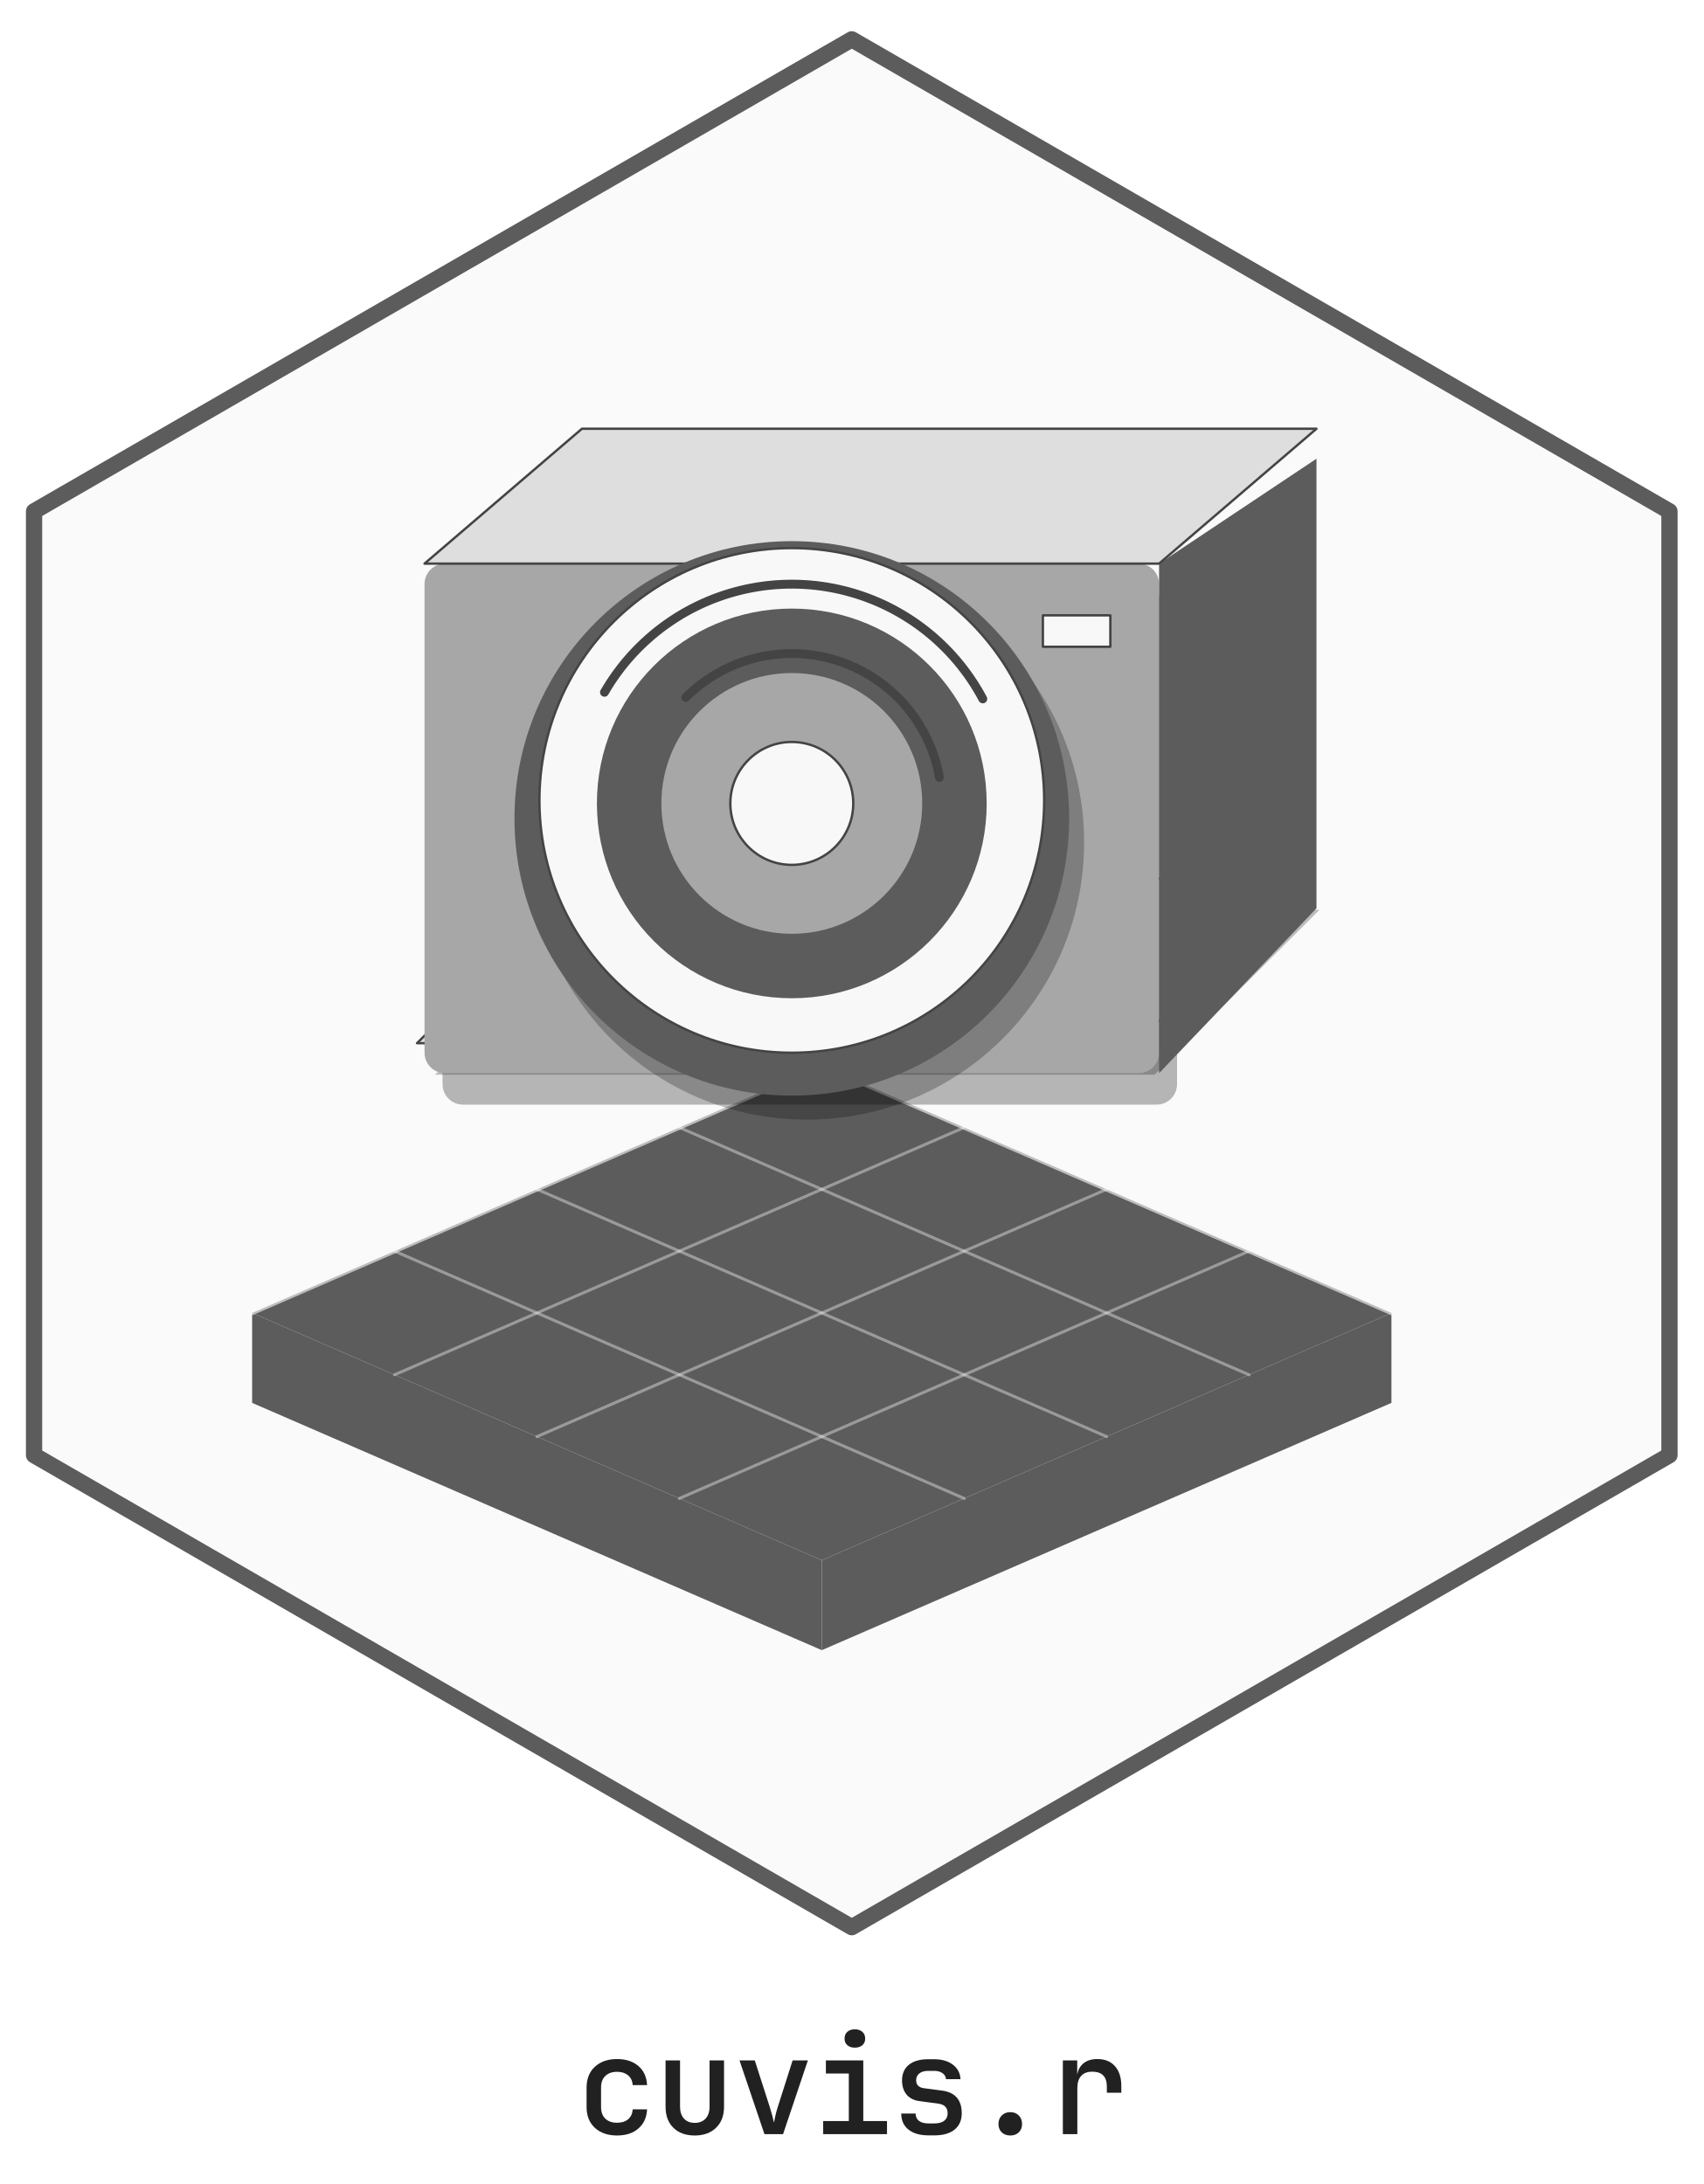
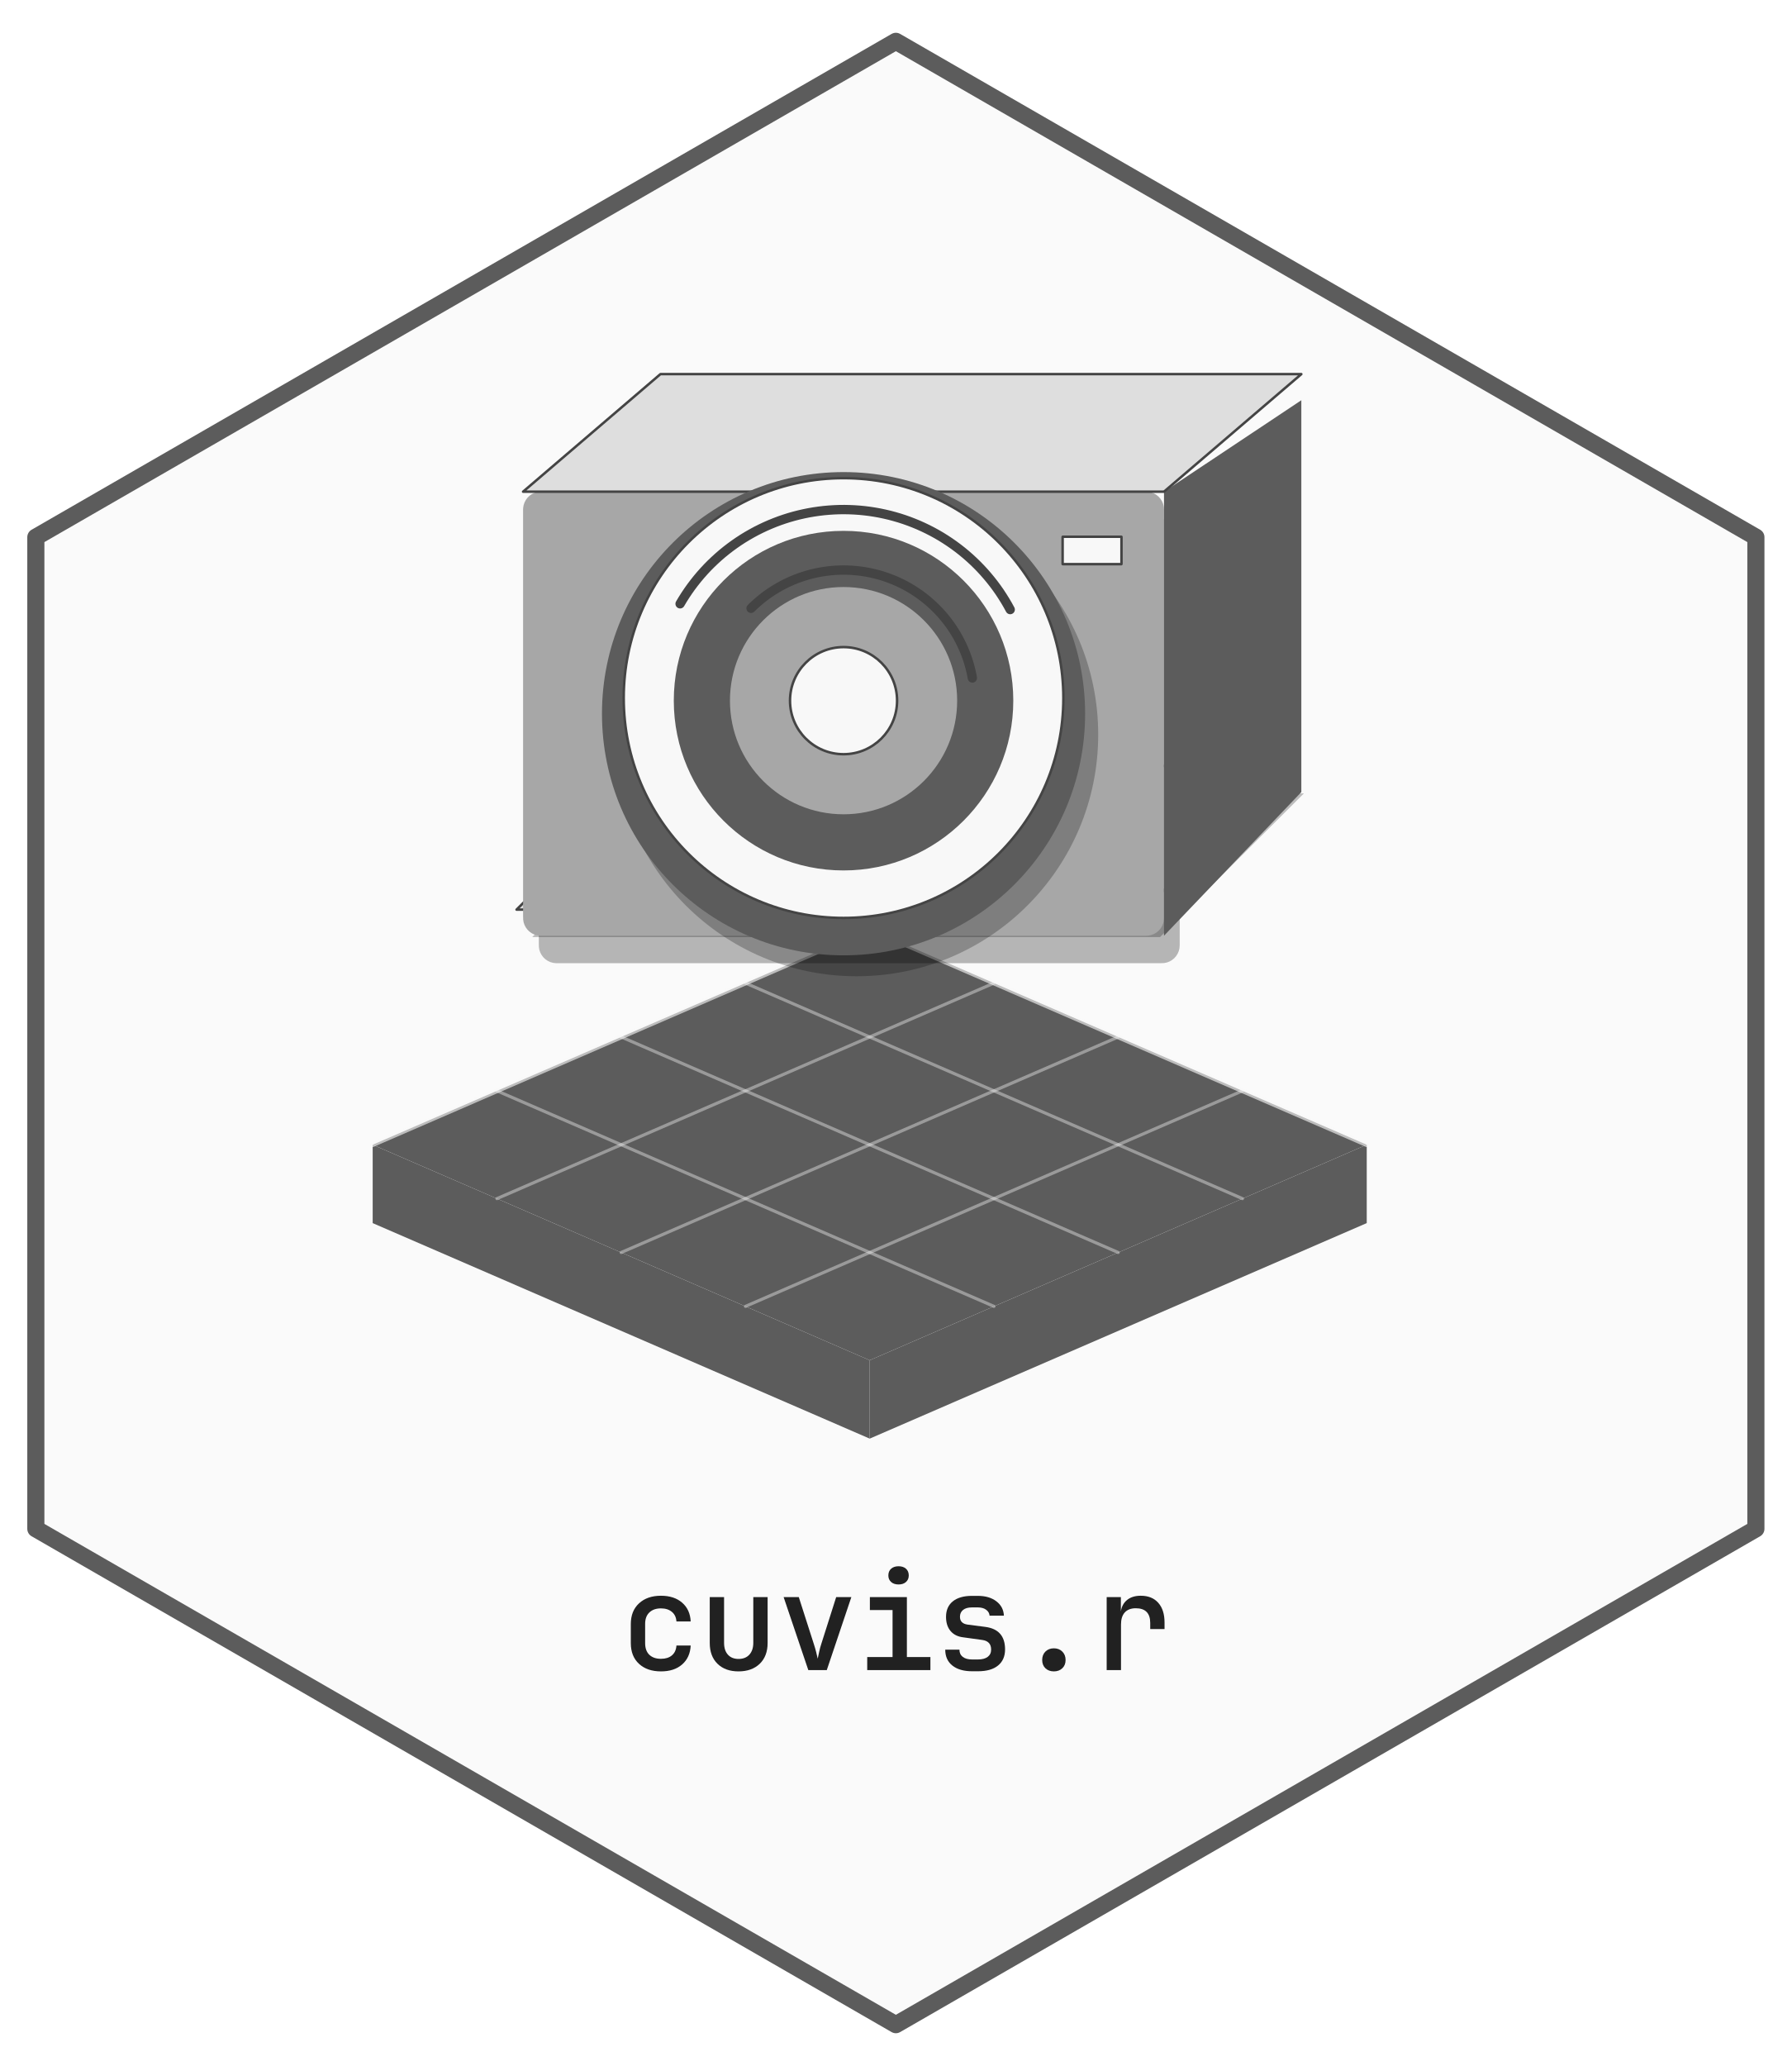
- <svg xmlns="http://www.w3.org/2000/svg" xmlns:xlink="http://www.w3.org/1999/xlink" width="432pt" height="554pt" viewBox="0 0 432 554">
+ <svg xmlns="http://www.w3.org/2000/svg" xmlns:xlink="http://www.w3.org/1999/xlink" width="432pt" height="498pt" viewBox="0 0 432 498">
  <defs>
    <g>
      <g id="glyph-0-0">
-         <path d="M 10.469 0.344 C 8.133 0.344 6.266 -0.301 4.859 -1.594 C 3.453 -2.883 2.75 -4.656 2.75 -6.906 L 2.75 -11.797 C 2.75 -14.035 3.453 -15.801 4.859 -17.094 C 6.266 -18.395 8.133 -19.047 10.469 -19.047 C 12.738 -19.047 14.551 -18.453 15.906 -17.266 C 17.27 -16.086 18 -14.477 18.094 -12.438 L 14.453 -12.438 C 14.379 -13.508 13.984 -14.336 13.266 -14.922 C 12.555 -15.516 11.625 -15.812 10.469 -15.812 C 9.227 -15.812 8.242 -15.461 7.516 -14.766 C 6.785 -14.078 6.422 -13.098 6.422 -11.828 L 6.422 -6.906 C 6.422 -5.613 6.785 -4.617 7.516 -3.922 C 8.242 -3.234 9.227 -2.891 10.469 -2.891 C 11.645 -2.891 12.582 -3.18 13.281 -3.766 C 13.988 -4.359 14.379 -5.203 14.453 -6.297 L 18.094 -6.297 C 18 -4.254 17.27 -2.633 15.906 -1.438 C 14.551 -0.25 12.738 0.344 10.469 0.344 Z M 10.469 0.344 " />
+         <path d="M 9.859 0.312 C 7.66 0.312 5.898 -0.289 4.578 -1.5 C 3.254 -2.719 2.594 -4.383 2.594 -6.5 L 2.594 -11.109 C 2.594 -13.211 3.254 -14.875 4.578 -16.094 C 5.898 -17.312 7.66 -17.922 9.859 -17.922 C 11.992 -17.922 13.695 -17.363 14.969 -16.25 C 16.25 -15.145 16.938 -13.633 17.031 -11.719 L 13.594 -11.719 C 13.531 -12.719 13.16 -13.492 12.484 -14.047 C 11.816 -14.598 10.941 -14.875 9.859 -14.875 C 8.68 -14.875 7.75 -14.547 7.062 -13.891 C 6.383 -13.242 6.047 -12.328 6.047 -11.141 L 6.047 -6.5 C 6.047 -5.281 6.383 -4.344 7.062 -3.688 C 7.75 -3.039 8.68 -2.719 9.859 -2.719 C 10.961 -2.719 11.844 -2.992 12.5 -3.547 C 13.164 -4.109 13.531 -4.898 13.594 -5.922 L 17.031 -5.922 C 16.938 -4.004 16.25 -2.484 14.969 -1.359 C 13.695 -0.242 11.992 0.312 9.859 0.312 Z M 9.859 0.312 " />
      </g>
      <g id="glyph-0-1">
-         <path d="M 10.172 0.344 C 7.898 0.344 6.098 -0.305 4.766 -1.609 C 3.441 -2.91 2.781 -4.688 2.781 -6.938 L 2.781 -18.703 L 6.453 -18.703 L 6.453 -6.969 C 6.453 -5.695 6.781 -4.691 7.438 -3.953 C 8.102 -3.223 9.016 -2.859 10.172 -2.859 C 11.348 -2.859 12.27 -3.223 12.938 -3.953 C 13.602 -4.691 13.938 -5.695 13.938 -6.969 L 13.938 -18.703 L 17.609 -18.703 L 17.609 -6.938 C 17.609 -4.688 16.93 -2.91 15.578 -1.609 C 14.234 -0.305 12.43 0.344 10.172 0.344 Z M 10.172 0.344 " />
+         <path d="M 9.562 0.312 C 7.438 0.312 5.75 -0.297 4.5 -1.516 C 3.25 -2.742 2.625 -4.414 2.625 -6.531 L 2.625 -17.594 L 6.078 -17.594 L 6.078 -6.562 C 6.078 -5.363 6.383 -4.414 7 -3.719 C 7.625 -3.031 8.477 -2.688 9.562 -2.688 C 10.676 -2.688 11.547 -3.031 12.172 -3.719 C 12.805 -4.414 13.125 -5.363 13.125 -6.562 L 13.125 -17.594 L 16.578 -17.594 L 16.578 -6.531 C 16.578 -4.414 15.941 -2.742 14.672 -1.516 C 13.398 -0.297 11.695 0.312 9.562 0.312 Z M 9.562 0.312 " />
      </g>
      <g id="glyph-0-2">
-         <path d="M 7.859 0 L 1.531 -18.703 L 5.406 -18.703 L 9.25 -6.734 C 9.477 -6.023 9.68 -5.328 9.859 -4.641 C 10.035 -3.953 10.172 -3.379 10.266 -2.922 C 10.359 -3.379 10.477 -3.953 10.625 -4.641 C 10.77 -5.328 10.957 -6.023 11.188 -6.734 L 15 -18.703 L 18.875 -18.703 L 12.578 0 Z M 7.859 0 " />
+         <path d="M 7.391 0 L 1.438 -17.594 L 5.094 -17.594 L 8.703 -6.344 C 8.922 -5.676 9.113 -5.016 9.281 -4.359 C 9.445 -3.711 9.57 -3.176 9.656 -2.75 C 9.75 -3.176 9.863 -3.711 10 -4.359 C 10.133 -5.016 10.312 -5.676 10.531 -6.344 L 14.109 -17.594 L 17.766 -17.594 L 11.844 0 Z M 7.391 0 " />
      </g>
      <g id="glyph-0-3">
-         <path d="M 2.75 0 L 2.75 -3.328 L 9.25 -3.328 L 9.25 -15.375 L 3.438 -15.375 L 3.438 -18.703 L 12.922 -18.703 L 12.922 -3.328 L 18.938 -3.328 L 18.938 0 Z M 10.781 -21.938 C 9.988 -21.938 9.352 -22.145 8.875 -22.562 C 8.406 -22.977 8.172 -23.535 8.172 -24.234 C 8.172 -24.961 8.406 -25.535 8.875 -25.953 C 9.352 -26.379 9.988 -26.594 10.781 -26.594 C 11.57 -26.594 12.207 -26.379 12.688 -25.953 C 13.164 -25.535 13.406 -24.961 13.406 -24.234 C 13.406 -23.535 13.164 -22.977 12.688 -22.562 C 12.207 -22.145 11.57 -21.938 10.781 -21.938 Z M 10.781 -21.938 " />
+         <path d="M 2.594 0 L 2.594 -3.141 L 8.703 -3.141 L 8.703 -14.469 L 3.234 -14.469 L 3.234 -17.594 L 12.156 -17.594 L 12.156 -3.141 L 17.828 -3.141 L 17.828 0 Z M 10.156 -20.641 C 9.406 -20.641 8.805 -20.836 8.359 -21.234 C 7.91 -21.629 7.688 -22.156 7.688 -22.812 C 7.688 -23.5 7.91 -24.039 8.359 -24.438 C 8.805 -24.832 9.406 -25.031 10.156 -25.031 C 10.895 -25.031 11.488 -24.832 11.938 -24.438 C 12.383 -24.039 12.609 -23.5 12.609 -22.812 C 12.609 -22.156 12.383 -21.629 11.938 -21.234 C 11.488 -20.836 10.895 -20.641 10.156 -20.641 Z M 10.156 -20.641 " />
      </g>
      <g id="glyph-0-4">
-         <path d="M 9.453 0.312 C 7.297 0.312 5.602 -0.176 4.375 -1.156 C 3.156 -2.133 2.547 -3.492 2.547 -5.234 L 6.188 -5.234 C 6.188 -4.441 6.469 -3.82 7.031 -3.375 C 7.602 -2.938 8.41 -2.719 9.453 -2.719 L 10.953 -2.719 C 12.016 -2.719 12.836 -2.938 13.422 -3.375 C 14.016 -3.82 14.312 -4.453 14.312 -5.266 C 14.312 -6.691 13.551 -7.508 12.031 -7.719 L 7.109 -8.391 C 5.723 -8.578 4.648 -9.129 3.891 -10.047 C 3.129 -10.961 2.75 -12.16 2.75 -13.641 C 2.75 -15.336 3.328 -16.656 4.484 -17.594 C 5.641 -18.531 7.273 -19 9.391 -19 L 10.906 -19 C 12.863 -19 14.445 -18.535 15.656 -17.609 C 16.863 -16.68 17.504 -15.457 17.578 -13.938 L 13.906 -13.938 C 13.863 -14.551 13.57 -15.055 13.031 -15.453 C 12.5 -15.848 11.789 -16.047 10.906 -16.047 L 9.391 -16.047 C 8.41 -16.047 7.656 -15.828 7.125 -15.391 C 6.594 -14.961 6.328 -14.391 6.328 -13.672 C 6.328 -12.516 6.973 -11.844 8.266 -11.656 L 12.891 -11.047 C 16.223 -10.598 17.891 -8.68 17.891 -5.297 C 17.891 -3.516 17.285 -2.133 16.078 -1.156 C 14.879 -0.176 13.172 0.312 10.953 0.312 Z M 9.453 0.312 " />
+         <path d="M 8.891 0.281 C 6.867 0.281 5.281 -0.176 4.125 -1.094 C 2.977 -2.008 2.406 -3.285 2.406 -4.922 L 5.828 -4.922 C 5.828 -4.18 6.094 -3.602 6.625 -3.188 C 7.156 -2.77 7.91 -2.562 8.891 -2.562 L 10.297 -2.562 C 11.305 -2.562 12.086 -2.77 12.641 -3.188 C 13.191 -3.602 13.469 -4.191 13.469 -4.953 C 13.469 -6.297 12.754 -7.066 11.328 -7.266 L 6.688 -7.906 C 5.383 -8.07 4.375 -8.586 3.656 -9.453 C 2.945 -10.316 2.594 -11.441 2.594 -12.828 C 2.594 -14.43 3.133 -15.676 4.219 -16.562 C 5.312 -17.445 6.848 -17.891 8.828 -17.891 L 10.266 -17.891 C 12.109 -17.891 13.598 -17.453 14.734 -16.578 C 15.879 -15.703 16.484 -14.551 16.547 -13.125 L 13.094 -13.125 C 13.051 -13.695 12.773 -14.172 12.266 -14.547 C 11.766 -14.922 11.098 -15.109 10.266 -15.109 L 8.828 -15.109 C 7.91 -15.109 7.203 -14.906 6.703 -14.5 C 6.203 -14.094 5.953 -13.547 5.953 -12.859 C 5.953 -11.773 6.562 -11.145 7.781 -10.969 L 12.125 -10.406 C 15.258 -9.977 16.828 -8.172 16.828 -4.984 C 16.828 -3.305 16.258 -2.008 15.125 -1.094 C 14 -0.176 12.391 0.281 10.297 0.281 Z M 8.891 0.281 " />
      </g>
      <g id="glyph-0-5">
-         <path d="M 10.203 0.344 C 9.316 0.344 8.594 0.078 8.031 -0.453 C 7.477 -0.992 7.203 -1.703 7.203 -2.578 C 7.203 -3.461 7.477 -4.18 8.031 -4.734 C 8.594 -5.297 9.316 -5.578 10.203 -5.578 C 11.086 -5.578 11.805 -5.297 12.359 -4.734 C 12.91 -4.18 13.188 -3.461 13.188 -2.578 C 13.188 -1.703 12.91 -0.992 12.359 -0.453 C 11.805 0.078 11.086 0.344 10.203 0.344 Z M 10.203 0.344 " />
+         <path d="M 9.594 0.312 C 8.77 0.312 8.094 0.062 7.562 -0.438 C 7.039 -0.938 6.781 -1.602 6.781 -2.438 C 6.781 -3.27 7.039 -3.945 7.562 -4.469 C 8.094 -4.988 8.77 -5.25 9.594 -5.25 C 10.426 -5.25 11.102 -4.988 11.625 -4.469 C 12.156 -3.945 12.422 -3.27 12.422 -2.438 C 12.422 -1.602 12.156 -0.938 11.625 -0.438 C 11.102 0.062 10.426 0.312 9.594 0.312 Z M 9.594 0.312 " />
      </g>
      <g id="glyph-0-6">
-         <path d="M 3.531 0 L 3.531 -18.703 L 7.172 -18.703 L 7.172 -15.031 C 7.359 -16.27 7.891 -17.25 8.766 -17.969 C 9.648 -18.688 10.82 -19.047 12.281 -19.047 C 14.195 -19.047 15.688 -18.441 16.75 -17.234 C 17.82 -16.035 18.359 -14.348 18.359 -12.172 L 18.359 -10.5 L 14.688 -10.5 L 14.688 -12.062 C 14.688 -14.582 13.453 -15.844 10.984 -15.844 C 9.754 -15.844 8.816 -15.484 8.172 -14.766 C 7.523 -14.055 7.203 -13.02 7.203 -11.656 L 7.203 0 Z M 3.531 0 " />
+         <path d="M 3.328 0 L 3.328 -17.594 L 6.75 -17.594 L 6.75 -14.141 C 6.926 -15.316 7.426 -16.238 8.25 -16.906 C 9.082 -17.582 10.18 -17.922 11.547 -17.922 C 13.359 -17.922 14.766 -17.352 15.766 -16.219 C 16.773 -15.094 17.281 -13.504 17.281 -11.453 L 17.281 -9.891 L 13.828 -9.891 L 13.828 -11.359 C 13.828 -13.723 12.664 -14.906 10.344 -14.906 C 9.188 -14.906 8.301 -14.566 7.688 -13.891 C 7.082 -13.223 6.781 -12.25 6.781 -10.969 L 6.781 0 Z M 3.328 0 " />
      </g>
    </g>
  </defs>
-   <path fill-rule="nonzero" fill="rgb(98.039%, 98.039%, 98.039%)" fill-opacity="1" stroke-width="4.125" stroke-linecap="round" stroke-linejoin="round" stroke="rgb(36.078%, 36.078%, 36.078%)" stroke-opacity="1" stroke-miterlimit="10" d="M 216 9.977 L 423.359 129.695 L 423.359 369.133 L 216 488.855 L 8.641 369.133 L 8.641 129.695 Z M 216 9.977 " />
-   <path fill-rule="nonzero" fill="rgb(36.078%, 36.078%, 36.078%)" fill-opacity="1" d="M 63.938 333.051 L 208.398 395.777 L 208.398 418.586 L 63.938 355.859 Z M 63.938 333.051 " />
-   <path fill-rule="nonzero" fill="rgb(36.078%, 36.078%, 36.078%)" fill-opacity="1" d="M 208.398 395.777 L 352.859 333.051 L 352.859 355.859 L 208.398 418.586 Z M 208.398 395.777 " />
-   <path fill-rule="nonzero" fill="rgb(36.078%, 36.078%, 36.078%)" fill-opacity="1" d="M 63.938 333.051 L 208.398 270.324 L 352.859 333.051 L 208.398 395.777 Z M 63.938 333.051 " />
-   <path fill="none" stroke-width="0.75" stroke-linecap="round" stroke-linejoin="round" stroke="rgb(97.255%, 97.255%, 97.255%)" stroke-opacity="0.4" stroke-miterlimit="10" d="M 100.051 317.367 L 244.512 380.094 " />
-   <path fill="none" stroke-width="0.75" stroke-linecap="round" stroke-linejoin="round" stroke="rgb(97.255%, 97.255%, 97.255%)" stroke-opacity="0.4" stroke-miterlimit="10" d="M 172.281 380.094 L 316.742 317.367 " />
-   <path fill="none" stroke-width="0.75" stroke-linecap="round" stroke-linejoin="round" stroke="rgb(97.255%, 97.255%, 97.255%)" stroke-opacity="0.4" stroke-miterlimit="10" d="M 136.168 301.688 L 280.629 364.414 " />
-   <path fill="none" stroke-width="0.75" stroke-linecap="round" stroke-linejoin="round" stroke="rgb(97.255%, 97.255%, 97.255%)" stroke-opacity="0.4" stroke-miterlimit="10" d="M 136.168 364.414 L 280.629 301.688 " />
-   <path fill="none" stroke-width="0.75" stroke-linecap="round" stroke-linejoin="round" stroke="rgb(97.255%, 97.255%, 97.255%)" stroke-opacity="0.4" stroke-miterlimit="10" d="M 172.281 286.004 L 316.742 348.73 " />
-   <path fill="none" stroke-width="0.75" stroke-linecap="round" stroke-linejoin="round" stroke="rgb(97.255%, 97.255%, 97.255%)" stroke-opacity="0.4" stroke-miterlimit="10" d="M 100.051 348.73 L 244.512 286.004 " />
-   <path fill="none" stroke-width="1.125" stroke-linecap="round" stroke-linejoin="round" stroke="rgb(97.255%, 97.255%, 97.255%)" stroke-opacity="0.62" stroke-miterlimit="10" d="M 63.938 333.051 L 208.398 270.324 L 352.859 333.051 " />
-   <path fill-rule="nonzero" fill="rgb(1.961%, 1.961%, 1.961%)" fill-opacity="0.251" d="M 110.316 272.605 L 292.793 272.605 L 334.609 230.789 L 152.133 230.789 Z M 110.316 272.605 " />
-   <path fill-rule="nonzero" fill="rgb(87.059%, 87.059%, 87.059%)" fill-opacity="1" stroke-width="0.6" stroke-linecap="round" stroke-linejoin="round" stroke="rgb(26.667%, 26.667%, 26.667%)" stroke-opacity="1" stroke-miterlimit="10" d="M 105.754 264.621 L 288.23 264.621 L 330.047 222.805 L 147.57 222.805 Z M 105.754 264.621 " />
-   <path fill-rule="nonzero" fill="rgb(1.961%, 1.961%, 1.961%)" fill-opacity="0.278" d="M 117.387 280.207 L 293.324 280.207 L 293.117 280.203 L 293.949 280.172 L 294.762 280.004 L 295.539 279.711 L 296.262 279.293 L 296.906 278.766 L 297.457 278.145 L 297.902 277.441 L 298.23 276.676 L 298.43 275.867 L 298.496 275.039 L 298.496 156.125 L 298.43 155.293 L 298.23 154.488 L 297.902 153.723 L 297.457 153.02 L 296.906 152.395 L 296.262 151.867 L 295.539 151.453 L 294.762 151.156 L 293.949 150.992 L 293.324 150.953 L 117.387 150.953 L 118.008 150.992 L 117.18 150.957 L 116.352 151.059 L 115.555 151.289 L 114.801 151.648 L 114.117 152.121 L 113.516 152.695 L 113.016 153.359 L 112.629 154.098 L 112.367 154.887 L 112.234 155.707 L 112.215 156.125 L 112.215 275.039 L 112.234 274.621 L 112.234 275.453 L 112.367 276.277 L 112.629 277.066 L 113.016 277.801 L 113.516 278.465 L 114.117 279.043 L 114.801 279.516 L 115.555 279.871 L 116.352 280.105 L 117.18 280.203 Z M 117.387 280.207 " />
-   <path fill-rule="nonzero" fill="rgb(65.49%, 65.49%, 65.49%)" fill-opacity="1" d="M 112.824 272.227 L 288.762 272.227 L 288.555 272.223 L 289.387 272.188 L 290.199 272.02 L 290.98 271.727 L 291.699 271.309 L 292.344 270.785 L 292.895 270.16 L 293.34 269.457 L 293.668 268.691 L 293.867 267.883 L 293.934 267.055 L 293.934 148.141 L 293.867 147.312 L 293.668 146.504 L 293.34 145.738 L 292.895 145.035 L 292.344 144.41 L 291.699 143.887 L 290.98 143.469 L 290.199 143.176 L 289.387 143.008 L 288.762 142.969 L 112.824 142.969 L 113.449 143.008 L 112.617 142.977 L 111.789 143.074 L 110.992 143.305 L 110.238 143.664 L 109.555 144.137 L 108.953 144.711 L 108.453 145.379 L 108.066 146.113 L 107.805 146.902 L 107.672 147.727 L 107.656 148.141 L 107.656 267.055 L 107.672 266.641 L 107.672 267.473 L 107.805 268.293 L 108.066 269.082 L 108.453 269.816 L 108.953 270.484 L 109.555 271.059 L 110.238 271.531 L 110.992 271.891 L 111.789 272.121 L 112.617 272.223 Z M 112.824 272.227 " />
-   <path fill-rule="nonzero" fill="rgb(36.078%, 36.078%, 36.078%)" fill-opacity="1" d="M 293.934 272.227 L 333.848 230.406 L 333.848 116.359 L 293.934 142.969 Z M 293.934 272.227 " />
-   <path fill-rule="nonzero" fill="rgb(87.059%, 87.059%, 87.059%)" fill-opacity="1" stroke-width="0.6" stroke-linecap="round" stroke-linejoin="round" stroke="rgb(26.667%, 26.667%, 26.667%)" stroke-opacity="1" stroke-miterlimit="10" d="M 107.656 142.969 L 147.57 108.758 L 333.848 108.758 L 293.934 142.969 Z M 107.656 142.969 " />
-   <path fill-rule="nonzero" fill="rgb(1.961%, 1.961%, 1.961%)" fill-opacity="0.251" d="M 274.926 213.68 C 274.926 252.523 243.438 284.012 204.594 284.012 C 165.754 284.012 134.266 252.523 134.266 213.68 C 134.266 174.84 165.754 143.352 204.594 143.352 C 243.438 143.352 274.926 174.84 274.926 213.68 " />
-   <path fill-rule="nonzero" fill="rgb(36.078%, 36.078%, 36.078%)" fill-opacity="1" d="M 271.125 207.598 C 271.125 246.441 239.637 277.926 200.793 277.926 C 161.953 277.926 130.465 246.441 130.465 207.598 C 130.465 168.754 161.953 137.27 200.793 137.27 C 239.637 137.27 271.125 168.754 271.125 207.598 " />
-   <path fill-rule="nonzero" fill="rgb(97.255%, 97.255%, 97.255%)" fill-opacity="1" stroke-width="0.6" stroke-linecap="round" stroke-linejoin="round" stroke="rgb(26.667%, 26.667%, 26.667%)" stroke-opacity="1" stroke-miterlimit="10" d="M 264.793 203.035 C 264.793 238.383 236.141 267.035 200.793 267.035 C 165.449 267.035 136.793 238.383 136.793 203.035 C 136.793 167.691 165.449 139.035 200.793 139.035 C 236.141 139.035 264.793 167.691 264.793 203.035 " />
-   <path fill="none" stroke-width="2.25" stroke-linecap="round" stroke-linejoin="round" stroke="rgb(26.667%, 26.667%, 26.667%)" stroke-opacity="1" stroke-miterlimit="10" d="M 249.23 177.281 L 248.52 175.984 L 247.773 174.711 L 246.992 173.453 L 246.176 172.219 L 245.332 171.008 L 244.449 169.82 L 243.539 168.656 L 242.598 167.516 L 241.625 166.402 L 240.625 165.312 L 239.594 164.254 L 238.531 163.223 L 237.445 162.219 L 236.332 161.246 L 235.195 160.305 L 234.031 159.395 L 232.84 158.512 L 231.629 157.664 L 230.395 156.852 L 229.141 156.07 L 227.863 155.324 L 226.57 154.609 L 225.254 153.934 L 223.922 153.293 L 222.574 152.688 L 221.207 152.117 L 219.828 151.586 L 218.434 151.094 L 217.027 150.637 L 215.609 150.219 L 214.184 149.836 L 212.742 149.496 L 211.297 149.195 L 209.84 148.93 L 208.379 148.707 L 206.914 148.52 L 205.441 148.375 L 203.969 148.27 L 202.488 148.203 L 201.012 148.18 L 199.535 148.191 L 198.055 148.246 L 196.582 148.34 L 195.109 148.473 L 193.641 148.648 L 192.176 148.859 L 190.719 149.113 L 189.27 149.402 L 187.828 149.734 L 186.398 150.102 L 184.977 150.508 L 183.566 150.953 L 182.168 151.438 L 180.785 151.957 L 179.414 152.516 L 178.062 153.109 L 176.723 153.742 L 175.406 154.406 L 174.102 155.109 L 172.82 155.848 L 171.559 156.617 L 170.32 157.422 L 169.102 158.262 L 167.906 159.129 L 166.734 160.031 L 165.586 160.965 L 164.469 161.93 L 163.371 162.926 L 162.305 163.945 L 161.266 165 L 160.254 166.078 L 159.273 167.184 L 158.32 168.316 L 157.402 169.473 L 156.512 170.656 L 155.656 171.859 L 154.832 173.086 L 154.043 174.336 L 153.285 175.605 " />
-   <path fill-rule="nonzero" fill="rgb(36.078%, 36.078%, 36.078%)" fill-opacity="1" d="M 250.215 203.797 C 250.215 231.09 228.09 253.219 200.793 253.219 C 173.5 253.219 151.371 231.09 151.371 203.797 C 151.371 176.5 173.5 154.375 200.793 154.375 C 228.09 154.375 250.215 176.5 250.215 203.797 " />
-   <path fill-rule="nonzero" fill="rgb(65.49%, 65.49%, 65.49%)" fill-opacity="1" d="M 233.867 203.797 C 233.867 222.062 219.059 236.871 200.793 236.871 C 182.527 236.871 167.719 222.062 167.719 203.797 C 167.719 185.531 182.527 170.723 200.793 170.723 C 219.059 170.723 233.867 185.531 233.867 203.797 " />
-   <path fill-rule="nonzero" fill="rgb(97.255%, 97.255%, 97.255%)" fill-opacity="1" stroke-width="0.6" stroke-linecap="round" stroke-linejoin="round" stroke="rgb(26.667%, 26.667%, 26.667%)" stroke-opacity="1" stroke-miterlimit="10" d="M 216.379 203.797 C 216.379 212.406 209.402 219.383 200.793 219.383 C 192.184 219.383 185.207 212.406 185.207 203.797 C 185.207 195.188 192.184 188.211 200.793 188.211 C 209.402 188.211 216.379 195.188 216.379 203.797 " />
-   <path fill="none" stroke-width="2.25" stroke-linecap="round" stroke-linejoin="round" stroke="rgb(26.667%, 26.667%, 26.667%)" stroke-opacity="1" stroke-miterlimit="10" d="M 238.23 197.195 L 238.035 196.164 L 237.809 195.137 L 237.559 194.121 L 237.277 193.109 L 236.969 192.105 L 236.629 191.109 L 236.266 190.125 L 235.875 189.152 L 235.457 188.188 L 235.012 187.238 L 234.543 186.297 L 234.047 185.371 L 233.527 184.461 L 232.98 183.566 L 232.41 182.684 L 231.812 181.82 L 231.195 180.973 L 230.555 180.141 L 229.887 179.328 L 229.203 178.535 L 228.492 177.758 L 227.766 177.004 L 227.016 176.27 L 226.242 175.555 L 225.453 174.863 L 224.645 174.195 L 223.82 173.547 L 222.977 172.922 L 222.113 172.32 L 221.238 171.746 L 220.344 171.191 L 219.438 170.664 L 218.516 170.164 L 217.578 169.688 L 216.633 169.234 L 215.672 168.812 L 214.699 168.414 L 213.719 168.043 L 212.727 167.699 L 211.723 167.387 L 210.715 167.098 L 209.695 166.836 L 208.672 166.605 L 207.645 166.402 L 206.609 166.227 L 205.566 166.082 L 204.523 165.965 L 203.48 165.875 L 202.43 165.816 L 201.383 165.785 L 200.332 165.781 L 199.281 165.809 L 198.234 165.867 L 197.188 165.953 L 196.145 166.066 L 195.105 166.207 L 194.066 166.379 L 193.039 166.578 L 192.012 166.809 L 190.996 167.066 L 189.984 167.348 L 188.98 167.66 L 187.988 168 L 187.004 168.367 L 186.031 168.762 L 185.07 169.184 L 184.121 169.633 L 183.184 170.105 L 182.262 170.605 L 181.352 171.129 L 180.457 171.676 L 179.578 172.25 L 178.715 172.848 L 177.867 173.469 L 177.039 174.113 L 176.23 174.781 L 175.438 175.473 L 174.664 176.184 L 173.914 176.914 " />
-   <path fill-rule="nonzero" fill="rgb(97.255%, 97.255%, 97.255%)" fill-opacity="1" stroke-width="0.6" stroke-linecap="round" stroke-linejoin="round" stroke="rgb(26.667%, 26.667%, 26.667%)" stroke-opacity="1" stroke-miterlimit="10" d="M 264.535 164.07 L 281.516 164.07 L 281.512 164.07 L 281.52 164.07 L 281.543 164.062 L 281.551 164.059 L 281.566 164.043 L 281.574 164.027 L 281.578 164.016 L 281.578 156.141 L 281.574 156.129 L 281.566 156.113 L 281.551 156.098 L 281.543 156.094 L 281.52 156.086 L 264.535 156.086 L 264.543 156.086 L 264.523 156.086 L 264.512 156.09 L 264.504 156.094 L 264.492 156.102 L 264.488 156.109 L 264.48 156.117 L 264.473 156.133 L 264.469 156.145 L 264.469 164.004 L 264.469 164 L 264.469 164.012 L 264.473 164.02 L 264.477 164.031 L 264.48 164.039 L 264.488 164.047 L 264.492 164.055 L 264.504 164.062 L 264.512 164.066 L 264.523 164.066 L 264.531 164.07 Z M 264.535 164.07 " />
+   <path fill-rule="nonzero" fill="rgb(98.039%, 98.039%, 98.039%)" fill-opacity="1" stroke-width="4.125" stroke-linecap="round" stroke-linejoin="round" stroke="rgb(36.078%, 36.078%, 36.078%)" stroke-opacity="1" stroke-miterlimit="10" d="M 216 9.961 L 423.359 129.48 L 423.359 368.52 L 216 488.039 L 8.641 368.52 L 8.641 129.48 Z M 216 9.961 " />
+   <path fill-rule="nonzero" fill="rgb(36.078%, 36.078%, 36.078%)" fill-opacity="1" d="M 89.855 275.934 L 209.691 327.883 L 209.691 346.773 L 89.855 294.824 Z M 89.855 275.934 " />
+   <path fill-rule="nonzero" fill="rgb(36.078%, 36.078%, 36.078%)" fill-opacity="1" d="M 209.691 327.883 L 329.531 275.934 L 329.531 294.824 L 209.691 346.773 Z M 209.691 327.883 " />
+   <path fill-rule="nonzero" fill="rgb(36.078%, 36.078%, 36.078%)" fill-opacity="1" d="M 89.855 275.934 L 209.691 223.984 L 329.531 275.934 L 209.691 327.883 Z M 89.855 275.934 " />
+   <path fill="none" stroke-width="0.75" stroke-linecap="round" stroke-linejoin="round" stroke="rgb(97.255%, 97.255%, 97.255%)" stroke-opacity="0.4" stroke-miterlimit="10" d="M 119.816 262.945 L 239.652 314.895 " />
+   <path fill="none" stroke-width="0.75" stroke-linecap="round" stroke-linejoin="round" stroke="rgb(97.255%, 97.255%, 97.255%)" stroke-opacity="0.4" stroke-miterlimit="10" d="M 179.734 314.895 L 299.57 262.945 " />
+   <path fill="none" stroke-width="0.75" stroke-linecap="round" stroke-linejoin="round" stroke="rgb(97.255%, 97.255%, 97.255%)" stroke-opacity="0.4" stroke-miterlimit="10" d="M 149.773 249.961 L 269.609 301.906 " />
+   <path fill="none" stroke-width="0.75" stroke-linecap="round" stroke-linejoin="round" stroke="rgb(97.255%, 97.255%, 97.255%)" stroke-opacity="0.4" stroke-miterlimit="10" d="M 149.773 301.906 L 269.609 249.961 " />
+   <path fill="none" stroke-width="0.75" stroke-linecap="round" stroke-linejoin="round" stroke="rgb(97.255%, 97.255%, 97.255%)" stroke-opacity="0.4" stroke-miterlimit="10" d="M 179.734 236.973 L 299.57 288.922 " />
+   <path fill="none" stroke-width="0.75" stroke-linecap="round" stroke-linejoin="round" stroke="rgb(97.255%, 97.255%, 97.255%)" stroke-opacity="0.4" stroke-miterlimit="10" d="M 119.816 288.922 L 239.652 236.973 " />
+   <path fill="none" stroke-width="1.125" stroke-linecap="round" stroke-linejoin="round" stroke="rgb(97.255%, 97.255%, 97.255%)" stroke-opacity="0.62" stroke-miterlimit="10" d="M 89.855 275.934 L 209.691 223.984 L 329.531 275.934 " />
+   <path fill-rule="nonzero" fill="rgb(1.961%, 1.961%, 1.961%)" fill-opacity="0.251" d="M 128.328 225.875 L 279.703 225.875 L 314.391 191.242 L 163.02 191.242 Z M 128.328 225.875 " />
+   <path fill-rule="nonzero" fill="rgb(87.059%, 87.059%, 87.059%)" fill-opacity="1" stroke-width="0.6" stroke-linecap="round" stroke-linejoin="round" stroke="rgb(26.667%, 26.667%, 26.667%)" stroke-opacity="1" stroke-miterlimit="10" d="M 124.547 219.262 L 275.918 219.262 L 310.609 184.633 L 159.234 184.633 Z M 124.547 219.262 " />
+   <path fill-rule="nonzero" fill="rgb(1.961%, 1.961%, 1.961%)" fill-opacity="0.278" d="M 134.188 232.172 L 280.152 232.172 L 279.98 232.168 L 280.668 232.141 L 281.344 232.004 L 281.988 231.758 L 282.582 231.414 L 283.117 230.977 L 283.574 230.461 L 283.941 229.879 L 284.211 229.246 L 284.379 228.578 L 284.434 227.891 L 284.434 129.41 L 284.379 128.723 L 284.211 128.055 L 283.941 127.418 L 283.574 126.836 L 283.117 126.32 L 282.582 125.887 L 281.988 125.543 L 281.344 125.297 L 280.668 125.16 L 280.152 125.129 L 134.188 125.129 L 134.703 125.16 L 134.016 125.133 L 133.332 125.215 L 132.672 125.406 L 132.047 125.703 L 131.48 126.094 L 130.984 126.57 L 130.57 127.121 L 130.25 127.73 L 130.031 128.387 L 129.922 129.066 L 129.906 129.41 L 129.906 227.891 L 129.922 227.547 L 129.922 228.234 L 130.031 228.914 L 130.25 229.566 L 130.57 230.18 L 130.984 230.73 L 131.48 231.207 L 132.047 231.598 L 132.672 231.895 L 133.332 232.086 L 134.016 232.168 Z M 134.188 232.172 " />
+   <path fill-rule="nonzero" fill="rgb(65.49%, 65.49%, 65.49%)" fill-opacity="1" d="M 130.402 225.559 L 276.367 225.559 L 276.195 225.555 L 276.883 225.527 L 277.559 225.391 L 278.203 225.148 L 278.801 224.801 L 279.332 224.367 L 279.789 223.852 L 280.16 223.27 L 280.43 222.633 L 280.594 221.965 L 280.648 221.277 L 280.648 122.797 L 280.594 122.109 L 280.43 121.441 L 280.16 120.809 L 279.789 120.227 L 279.332 119.711 L 278.801 119.273 L 278.203 118.93 L 277.559 118.684 L 276.883 118.547 L 276.367 118.516 L 130.402 118.516 L 130.922 118.547 L 130.23 118.52 L 129.547 118.602 L 128.887 118.793 L 128.262 119.09 L 127.695 119.48 L 127.199 119.957 L 126.785 120.508 L 126.465 121.121 L 126.246 121.773 L 126.137 122.453 L 126.121 122.797 L 126.121 221.277 L 126.137 220.934 L 126.137 221.621 L 126.246 222.305 L 126.465 222.957 L 126.785 223.566 L 127.199 224.117 L 127.695 224.594 L 128.262 224.988 L 128.887 225.281 L 129.547 225.473 L 130.23 225.555 Z M 130.402 225.559 " />
+   <path fill-rule="nonzero" fill="rgb(36.078%, 36.078%, 36.078%)" fill-opacity="1" d="M 280.648 225.559 L 313.762 190.93 L 313.762 96.477 L 280.648 118.516 Z M 280.648 225.559 " />
+   <path fill-rule="nonzero" fill="rgb(87.059%, 87.059%, 87.059%)" fill-opacity="1" stroke-width="0.6" stroke-linecap="round" stroke-linejoin="round" stroke="rgb(26.667%, 26.667%, 26.667%)" stroke-opacity="1" stroke-miterlimit="10" d="M 126.121 118.516 L 159.234 90.18 L 313.762 90.18 L 280.648 118.516 Z M 126.121 118.516 " />
+   <path fill-rule="nonzero" fill="rgb(1.961%, 1.961%, 1.961%)" fill-opacity="0.251" d="M 264.785 177.074 C 264.785 209.242 238.707 235.32 206.539 235.32 C 174.371 235.32 148.293 209.242 148.293 177.074 C 148.293 144.906 174.371 118.832 206.539 118.832 C 238.707 118.832 264.785 144.906 264.785 177.074 " />
+   <path fill-rule="nonzero" fill="rgb(36.078%, 36.078%, 36.078%)" fill-opacity="1" d="M 261.629 172.039 C 261.629 204.207 235.555 230.281 203.387 230.281 C 171.219 230.281 145.141 204.207 145.141 172.039 C 145.141 139.871 171.219 113.793 203.387 113.793 C 235.555 113.793 261.629 139.871 261.629 172.039 " />
+   <path fill-rule="nonzero" fill="rgb(97.255%, 97.255%, 97.255%)" fill-opacity="1" stroke-width="0.6" stroke-linecap="round" stroke-linejoin="round" stroke="rgb(26.667%, 26.667%, 26.667%)" stroke-opacity="1" stroke-miterlimit="10" d="M 256.387 168.262 C 256.387 197.531 232.656 221.262 203.387 221.262 C 174.113 221.262 150.383 197.531 150.383 168.262 C 150.383 138.988 174.113 115.258 203.387 115.258 C 232.656 115.258 256.387 138.988 256.387 168.262 " />
+   <path fill="none" stroke-width="2.25" stroke-linecap="round" stroke-linejoin="round" stroke="rgb(26.667%, 26.667%, 26.667%)" stroke-opacity="1" stroke-miterlimit="10" d="M 243.566 146.934 L 242.977 145.859 L 242.355 144.801 L 241.707 143.762 L 241.035 142.738 L 240.332 141.734 L 239.602 140.75 L 238.844 139.785 L 238.062 138.844 L 237.258 137.922 L 236.426 137.02 L 235.57 136.145 L 234.691 135.289 L 233.789 134.457 L 232.867 133.652 L 231.922 132.871 L 230.957 132.117 L 229.969 131.387 L 228.965 130.688 L 227.941 130.012 L 226.902 129.363 L 225.844 128.746 L 224.766 128.156 L 223.676 127.598 L 222.57 127.066 L 221.453 126.562 L 220.32 126.094 L 219.176 125.652 L 218.02 125.242 L 216.855 124.863 L 215.676 124.52 L 214.492 124.203 L 213.297 123.922 L 212.098 123.668 L 210.891 123.453 L 209.68 123.266 L 208.461 123.113 L 207.242 122.992 L 206.02 122.906 L 204.793 122.852 L 203.566 122.828 L 202.34 122.84 L 201.113 122.887 L 199.891 122.965 L 198.668 123.074 L 197.449 123.219 L 196.238 123.395 L 195.027 123.602 L 193.824 123.844 L 192.629 124.117 L 191.441 124.422 L 190.262 124.758 L 189.094 125.129 L 187.934 125.527 L 186.785 125.961 L 185.652 126.422 L 184.527 126.914 L 183.418 127.438 L 182.324 127.988 L 181.246 128.57 L 180.18 129.18 L 179.133 129.816 L 178.105 130.484 L 177.094 131.18 L 176.105 131.898 L 175.133 132.645 L 174.18 133.418 L 173.25 134.219 L 172.344 135.043 L 171.457 135.887 L 170.594 136.758 L 169.758 137.652 L 168.941 138.57 L 168.152 139.508 L 167.391 140.465 L 166.652 141.441 L 165.941 142.441 L 165.258 143.457 L 164.602 144.492 L 163.977 145.543 " />
+   <path fill-rule="nonzero" fill="rgb(36.078%, 36.078%, 36.078%)" fill-opacity="1" d="M 244.312 168.891 C 244.312 191.492 225.988 209.816 203.387 209.816 C 180.781 209.816 162.457 191.492 162.457 168.891 C 162.457 146.285 180.781 127.961 203.387 127.961 C 225.988 127.961 244.312 146.285 244.312 168.891 " />
+   <path fill-rule="nonzero" fill="rgb(65.49%, 65.49%, 65.49%)" fill-opacity="1" d="M 230.777 168.891 C 230.777 184.016 218.512 196.281 203.387 196.281 C 188.258 196.281 175.996 184.016 175.996 168.891 C 175.996 153.762 188.258 141.5 203.387 141.5 C 218.512 141.5 230.777 153.762 230.777 168.891 " />
+   <path fill-rule="nonzero" fill="rgb(97.255%, 97.255%, 97.255%)" fill-opacity="1" stroke-width="0.6" stroke-linecap="round" stroke-linejoin="round" stroke="rgb(26.667%, 26.667%, 26.667%)" stroke-opacity="1" stroke-miterlimit="10" d="M 216.293 168.891 C 216.293 176.02 210.516 181.797 203.387 181.797 C 196.258 181.797 190.477 176.02 190.477 168.891 C 190.477 161.762 196.258 155.98 203.387 155.98 C 210.516 155.98 216.293 161.762 216.293 168.891 " />
+   <path fill="none" stroke-width="2.25" stroke-linecap="round" stroke-linejoin="round" stroke="rgb(26.667%, 26.667%, 26.667%)" stroke-opacity="1" stroke-miterlimit="10" d="M 234.441 163.422 L 234.281 162.57 L 234.094 161.719 L 233.883 160.875 L 233.648 160.039 L 233.395 159.207 L 233.113 158.383 L 232.812 157.566 L 232.488 156.762 L 232.141 155.965 L 231.773 155.176 L 231.383 154.398 L 230.973 153.633 L 230.539 152.879 L 230.086 152.137 L 229.613 151.406 L 229.117 150.691 L 228.605 149.988 L 228.074 149.301 L 227.52 148.625 L 226.953 147.969 L 226.363 147.328 L 225.758 146.703 L 225.137 146.094 L 224.496 145.504 L 223.844 144.93 L 223.172 144.375 L 222.488 143.84 L 221.785 143.32 L 221.07 142.824 L 220.344 142.348 L 219.605 141.891 L 218.852 141.453 L 218.086 141.035 L 217.309 140.641 L 216.523 140.27 L 215.727 139.918 L 214.922 139.59 L 214.105 139.281 L 213.281 138.996 L 212.453 138.734 L 211.613 138.496 L 210.77 138.281 L 209.922 138.09 L 209.066 137.922 L 208.207 137.777 L 207.348 137.656 L 206.48 137.559 L 205.613 137.484 L 204.742 137.434 L 203.875 137.41 L 203.004 137.41 L 202.133 137.43 L 201.262 137.477 L 200.395 137.547 L 199.527 137.645 L 198.664 137.762 L 197.805 137.902 L 196.953 138.07 L 196.102 138.258 L 195.258 138.469 L 194.418 138.707 L 193.586 138.965 L 192.762 139.246 L 191.949 139.551 L 191.141 139.875 L 190.344 140.227 L 189.555 140.594 L 188.777 140.988 L 188.012 141.402 L 187.258 141.836 L 186.516 142.289 L 185.785 142.766 L 185.07 143.262 L 184.367 143.773 L 183.68 144.309 L 183.008 144.863 L 182.352 145.434 L 181.711 146.02 L 181.086 146.629 " />
+   <path fill-rule="nonzero" fill="rgb(97.255%, 97.255%, 97.255%)" fill-opacity="1" stroke-width="0.6" stroke-linecap="round" stroke-linejoin="round" stroke="rgb(26.667%, 26.667%, 26.667%)" stroke-opacity="1" stroke-miterlimit="10" d="M 256.262 135.988 L 270.348 135.988 L 270.344 135.988 L 270.363 135.988 L 270.371 135.984 L 270.375 135.98 L 270.383 135.977 L 270.391 135.969 L 270.398 135.953 L 270.398 129.414 L 270.391 129.398 L 270.383 129.395 L 270.371 129.383 L 270.363 129.379 L 256.262 129.379 L 256.27 129.379 L 256.25 129.379 L 256.227 129.391 L 256.215 129.402 L 256.211 129.41 L 256.211 129.418 L 256.207 129.426 L 256.207 135.938 L 256.207 135.934 L 256.207 135.941 L 256.211 135.949 L 256.211 135.957 L 256.215 135.965 L 256.234 135.984 L 256.242 135.984 L 256.25 135.988 Z M 256.262 135.988 " />
  <g fill="rgb(12.941%, 12.941%, 12.941%)" fill-opacity="1">
-     <use xlink:href="#glyph-0-0" x="146" y="541.352" />
-     <use xlink:href="#glyph-0-1" x="166" y="541.352" />
-     <use xlink:href="#glyph-0-2" x="186" y="541.352" />
-     <use xlink:href="#glyph-0-3" x="206" y="541.352" />
-     <use xlink:href="#glyph-0-4" x="226" y="541.352" />
-     <use xlink:href="#glyph-0-5" x="246" y="541.352" />
-     <use xlink:href="#glyph-0-6" x="266" y="541.352" />
+     <use xlink:href="#glyph-0-0" x="149.5" y="402.569" />
+     <use xlink:href="#glyph-0-1" x="168.5" y="402.569" />
+     <use xlink:href="#glyph-0-2" x="187.5" y="402.569" />
+     <use xlink:href="#glyph-0-3" x="206.5" y="402.569" />
+     <use xlink:href="#glyph-0-4" x="225.5" y="402.569" />
+     <use xlink:href="#glyph-0-5" x="244.5" y="402.569" />
+     <use xlink:href="#glyph-0-6" x="263.5" y="402.569" />
  </g>
</svg>
